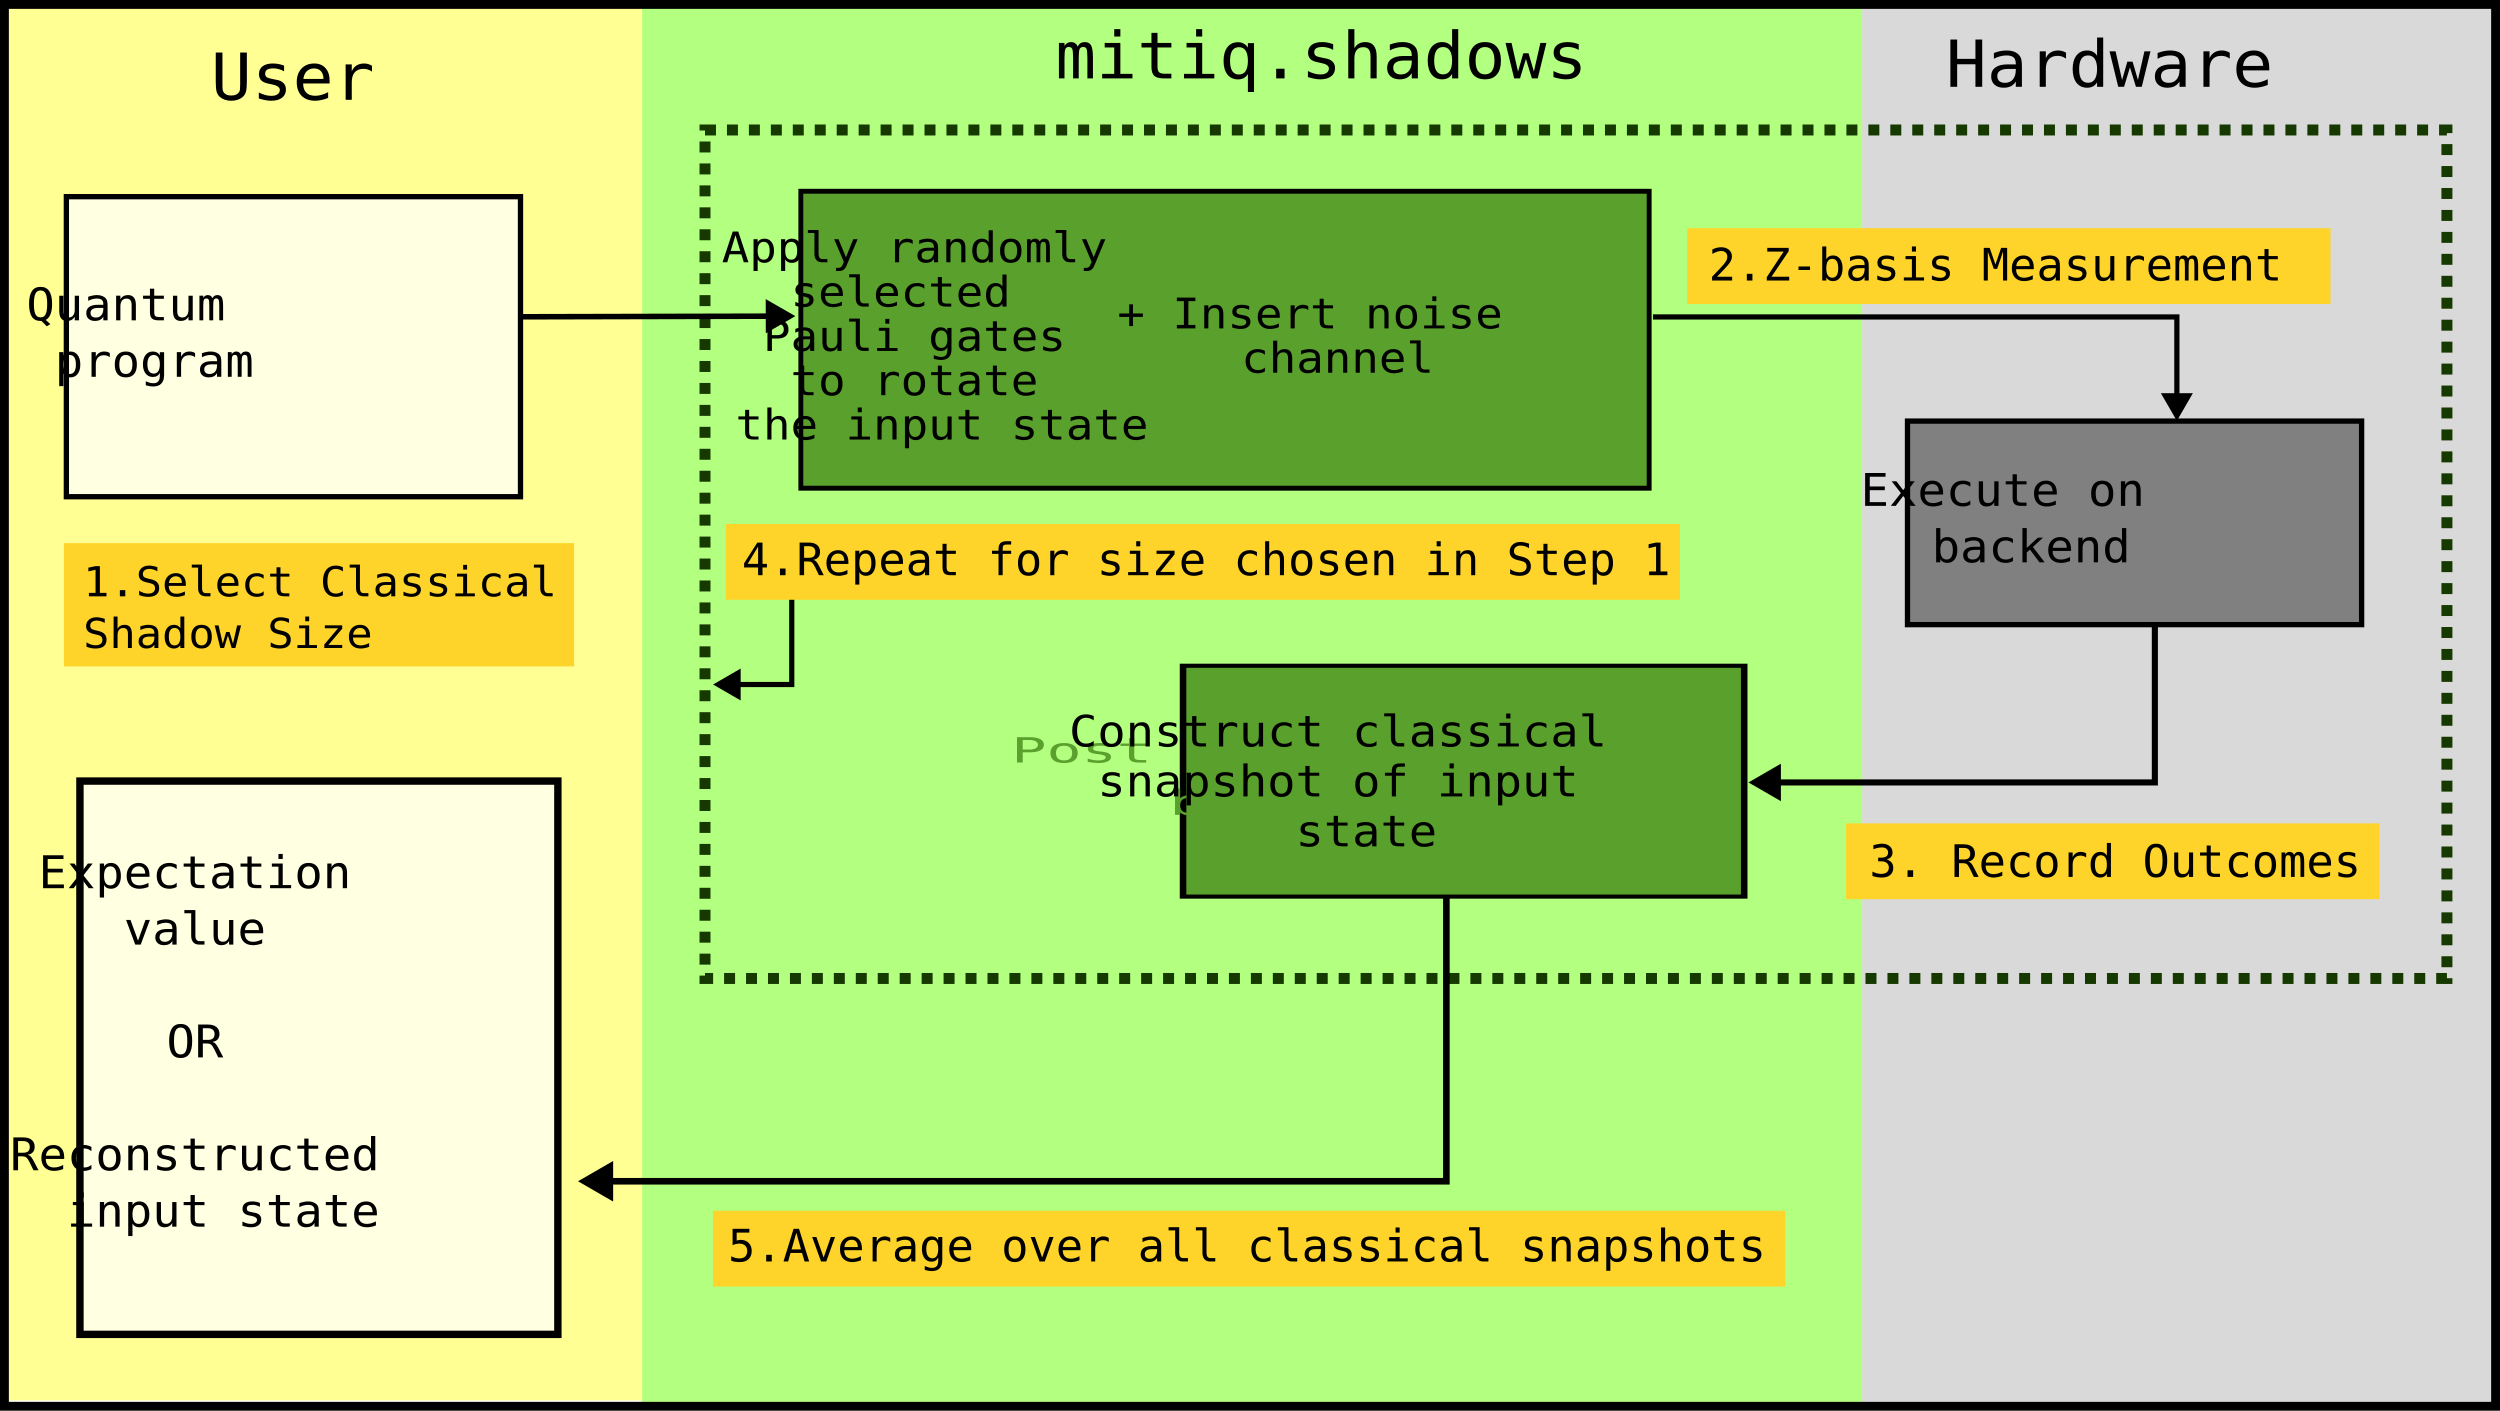
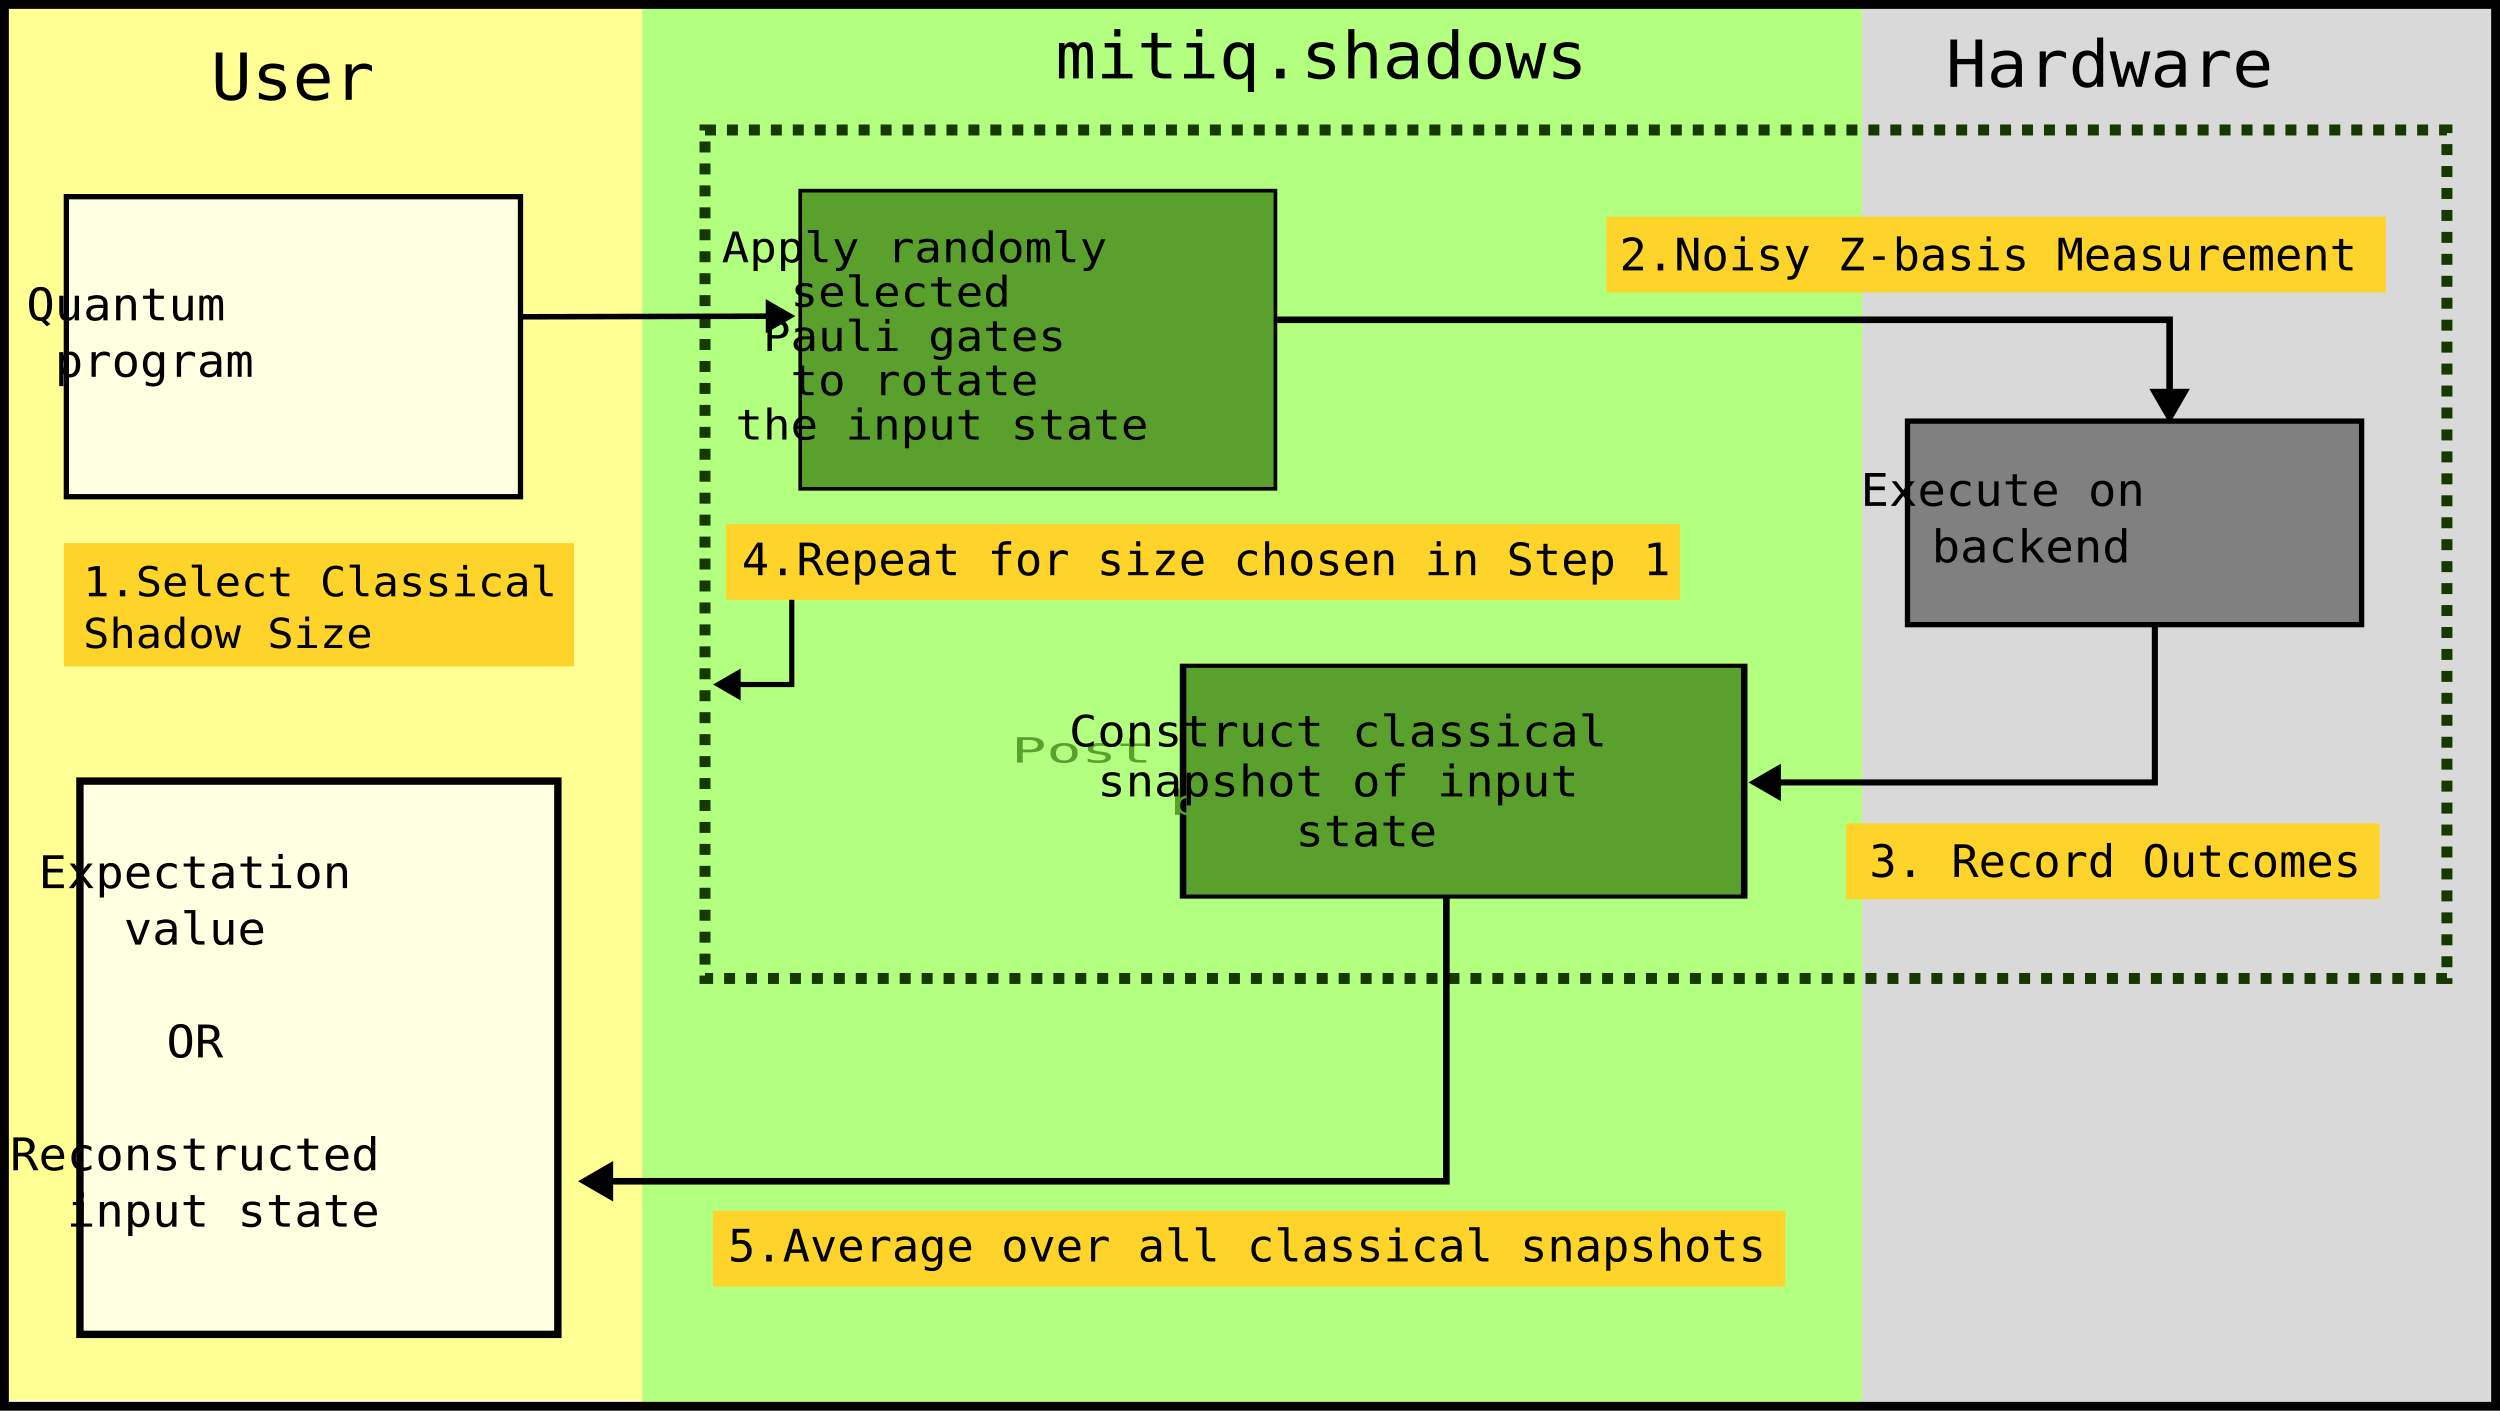
<svg xmlns="http://www.w3.org/2000/svg" width="562.178mm" height="317.227mm" viewBox="0 0 562.179 317.227" version="1.1" id="svg993">
  <defs id="defs987">
    <marker style="overflow:visible" id="marker64" refX="0" refY="0" orient="auto-start-reverse" markerWidth="1" markerHeight="1" viewBox="0 0 1 1" preserveAspectRatio="xMidYMid">
      <path transform="scale(0.5)" style="fill:context-stroke;fill-rule:evenodd;stroke:context-stroke;stroke-width:1pt" d="M 5.77,0 -2.88,5 V -5 Z" id="path64" />
    </marker>
    <marker style="overflow:visible" id="Triangle" refX="0" refY="0" orient="auto-start-reverse" markerWidth="1" markerHeight="1" viewBox="0 0 1 1" preserveAspectRatio="xMidYMid">
      <path transform="scale(0.5)" style="fill:context-stroke;fill-rule:evenodd;stroke:context-stroke;stroke-width:1pt" d="M 5.77,0 -2.88,5 V -5 Z" id="path135" />
    </marker>
    <marker style="overflow:visible" id="Triangle-8" refX="0" refY="0" orient="auto-start-reverse" markerWidth="1" markerHeight="1" viewBox="0 0 1 1" preserveAspectRatio="xMidYMid">
      <path transform="scale(0.5)" style="fill:context-stroke;fill-rule:evenodd;stroke:context-stroke;stroke-width:1pt" d="M 5.77,0 -2.88,5 V -5 Z" id="path135-1" />
    </marker>
    <marker style="overflow:visible" id="Triangle-8-8" refX="0" refY="0" orient="auto-start-reverse" markerWidth="1" markerHeight="1" viewBox="0 0 1 1" preserveAspectRatio="xMidYMid">
      <path transform="scale(0.5)" style="fill:context-stroke;fill-rule:evenodd;stroke:context-stroke;stroke-width:1pt" d="M 5.77,0 -2.88,5 V -5 Z" id="path135-1-9" />
    </marker>
    <marker style="overflow:visible" id="Triangle-5" refX="0" refY="0" orient="auto-start-reverse" markerWidth="1" markerHeight="1" viewBox="0 0 1 1" preserveAspectRatio="xMidYMid">
      <path transform="scale(0.5)" style="fill:context-stroke;fill-rule:evenodd;stroke:context-stroke;stroke-width:1pt" d="M 5.77,0 -2.88,5 V -5 Z" id="path135-0" />
    </marker>
  </defs>
-   <g id="layer1" transform="translate(-406.4464,-322.8653)">
-     <rect x="408.309" y="323.256" width="143.1" height="314.527" fill="#ffff93" id="rect1721" style="stroke-width:0.344" />
-     <text font-family="'Lucida Console', 'Lucida Console_MSFontService', sans-serif" font-weight="400" font-stretch="semi-condensed" font-size="16.933px" id="text1723" x="443.207" y="353.606" style="font-size:14.928px;stroke-width:0.26" transform="scale(1.024036,0.9765281)">
+   <g id="layer1" transform="translate(-387.6837,-323.0432)">
+     <rect x="389.546" y="323.434" width="143.1" height="314.527" fill="#ffff93" id="rect1721" style="stroke-width:0.344" />
+     <text font-family="'Lucida Console', 'Lucida Console_MSFontService', sans-serif" font-weight="400" font-stretch="semi-condensed" font-size="16.933px" id="text1723" x="424.885" y="353.788" style="font-size:14.928px;stroke-width:0.26" transform="scale(1.024036,0.9765281)">
      <tspan style="font-style:normal;font-variant:normal;font-weight:normal;font-stretch:normal;font-size:14.928px;font-family:Monospace;-inkscape-font-specification:Monospace;stroke-width:0.26" id="tspan8">User</tspan>
    </text>
-     <rect x="550.854" y="324.712" width="275.118" height="314.518" fill="#afffff" id="rect1725" style="opacity:1;fill:#b3ff80;fill-opacity:1;stroke-width:0.376" />
-     <text font-weight="400" font-stretch="semi-condensed" font-size="16.933px" id="text1727" x="628.646" y="348.677" style="font-weight:400;font-stretch:semi-condensed;font-size:14.928px;font-family:'Lucida Console', 'Lucida Console_MSFontService', sans-serif;stroke-width:0.26" transform="scale(1.024036,0.9765281)">
+     <rect x="532.091" y="324.89" width="275.118" height="314.518" fill="#afffff" id="rect1725" style="opacity:1;fill:#b3ff80;fill-opacity:1;stroke-width:0.376" />
+     <text font-weight="400" font-stretch="semi-condensed" font-size="16.933px" id="text1727" x="610.324" y="348.859" style="font-weight:400;font-stretch:semi-condensed;font-size:14.928px;font-family:'Lucida Console', 'Lucida Console_MSFontService', sans-serif;stroke-width:0.26" transform="scale(1.024036,0.9765281)">
      <tspan style="font-style:normal;font-variant:normal;font-weight:normal;font-stretch:normal;font-size:14.928px;font-family:Monospace;-inkscape-font-specification:Monospace;stroke-width:0.26" id="tspan6">mitiq.shadows</tspan>
    </text>
-     <g id="g980" transform="matrix(0.9932722,0,0,0.9812791,729.9316,304.284)">
+     <g id="g980" transform="matrix(0.9932722,0,0,0.9812791,711.1689,304.462)">
      <rect x="-164.273" y="296.399" width="242.771" height="17.373" id="rect1522" style="fill:#ffd42a;stroke-width:0.352" />
      <text font-weight="400" font-stretch="semi-condensed" font-size="10.583px" id="text1524" x="-160.851" y="308.02" style="font-weight:400;font-stretch:semi-condensed;font-size:10.271px;font-family:'Lucida Console', 'Lucida Console_MSFontService', sans-serif;stroke-width:0.265">
        <tspan style="font-style:normal;font-variant:normal;font-weight:normal;font-stretch:normal;font-size:10.271px;font-family:Monospace;-inkscape-font-specification:Monospace" id="tspan1">5.Average over all classical snapshots</tspan>
      </text>
    </g>
-     <g id="g32" transform="matrix(0.93195,0,0,0.93195,513.159,24.99246)">
+     <g id="g32" transform="matrix(0.93195,0,0,0.93195,494.3962,25.17043)">
      <g id="g50" transform="translate(-1.476125,14.57045)">
        <g id="g996" transform="matrix(1.748743,0,0,1.102178,46.65363,245.7414)" style="fill:#ffd42a">
          <rect x="-82.494" y="172.713" width="70.397" height="26.987" fill="#f2f2f2" id="rect1512" style="fill:#ffd42a;stroke-width:0.228" />
          <text font-weight="400" font-stretch="semi-condensed" font-size="9.525px" id="text1516" x="-78.588" y="183.826" style="font-weight:400;font-stretch:semi-condensed;font-size:9.525px;font-family:'Lucida Console', 'Lucida Console_MSFontService', sans-serif;fill:#ffd42a;stroke-width:0.265" />
          <text xml:space="preserve" style="font-style:normal;font-variant:normal;font-weight:normal;font-stretch:normal;font-size:8.713px;line-height:0.85;font-family:Monospace;-inkscape-font-specification:Monospace;fill:#99ff55;stroke:#000000;stroke-width:1.544;stroke-linecap:square;stroke-miterlimit:0;paint-order:stroke fill markers" x="-98.604" y="149.742" id="text2" transform="scale(0.7794904,1.282889)">
            <tspan id="tspan2" style="stroke-width:1.544" x="-98.604" y="149.742" />
          </text>
        </g>
        <text font-weight="400" font-stretch="semi-condensed" font-size="10.583px" id="text1524-6" x="-90.419" y="461.641" style="font-weight:400;font-stretch:semi-condensed;font-size:10.258px;font-family:'Lucida Console', 'Lucida Console_MSFontService', sans-serif;stroke-width:0.256" transform="scale(1.028301,0.972478)">
          <tspan id="tspan48" x="-90.419" y="461.641">
            <tspan style="font-style:normal;font-variant:normal;font-weight:normal;font-stretch:normal;font-family:Monospace;-inkscape-font-specification:Monospace;stroke-width:0.256" id="tspan1-1">1.Select Classical</tspan>
          </tspan>
          <tspan id="tspan49" x="-90.419" y="474.464">
            <tspan style="font-style:normal;font-variant:normal;font-weight:normal;font-stretch:normal;font-family:Monospace;-inkscape-font-specification:Monospace;stroke-width:0.256" id="tspan50">Shadow Size</tspan>
          </tspan>
        </text>
      </g>
      <text xml:space="preserve" style="font-size:8.467px;line-height:1.05;font-family:Monospace;-inkscape-font-specification:'Monospace, Normal';fill:#5aa02c;stroke:#000000;stroke-width:0.282;stroke-linecap:square;stroke-miterlimit:0;paint-order:stroke fill markers" x="66.326" y="445.157" id="text32">
        <tspan id="tspan32" style="stroke-width:0.282" x="66.326" y="445.157"> </tspan>
      </text>
    </g>
-     <g id="g47" transform="translate(619.8924,8.187161)" style="stroke-width:1.1;stroke-dasharray:none">
-       <rect x="-33.362" y="357.688" width="190.764" height="66.771" stroke="#000000" stroke-width="1.628" stroke-miterlimit="8" fill="#ddffff" id="rect1769" style="fill:#5aa02c;stroke-width:1.1;stroke-dasharray:none" />
+     <g id="g47" transform="translate(601.1297,8.365128)" style="stroke-width:1.1;stroke-dasharray:none">
+       <rect x="-33.499" y="357.551" width="106.86" height="67.046" stroke="#000000" stroke-width="1.628" stroke-miterlimit="8" fill="#ddffff" id="rect1769" style="fill:#5aa02c;stroke-width:0.825;stroke-dasharray:none" />
      <text xml:space="preserve" style="font-style:normal;font-variant:normal;font-weight:normal;font-stretch:normal;font-size:9.878px;line-height:1.05;font-family:Monospace;-inkscape-font-specification:'Monospace, Normal';font-variant-ligatures:normal;font-variant-caps:normal;font-variant-numeric:normal;font-variant-east-asian:normal;letter-spacing:0px;word-spacing:0px;fill:#000000;fill-opacity:1;stroke:none;stroke-width:1.1;stroke-dasharray:none" x="19.257" y="388.956" id="text916" transform="scale(1.040934,0.9606755)">
        <tspan x="19.257" y="388.956" style="font-style:normal;font-variant:normal;font-weight:normal;font-stretch:normal;font-size:9.878px;line-height:1.05;font-family:Monospace;-inkscape-font-specification:'Monospace, Normal';font-variant-ligatures:normal;font-variant-caps:normal;font-variant-numeric:normal;font-variant-east-asian:normal;text-align:center;text-anchor:middle;stroke-width:1.1;stroke-dasharray:none" id="tspan24">Apply randomly</tspan>
        <tspan x="19.257" y="399.328" style="font-style:normal;font-variant:normal;font-weight:normal;font-stretch:normal;font-size:9.878px;line-height:1.05;font-family:Monospace;-inkscape-font-specification:'Monospace, Normal';font-variant-ligatures:normal;font-variant-caps:normal;font-variant-numeric:normal;font-variant-east-asian:normal;text-align:center;text-anchor:middle;stroke-width:1.1;stroke-dasharray:none" id="tspan39">selected </tspan>
        <tspan x="19.257" y="409.699" style="font-style:normal;font-variant:normal;font-weight:normal;font-stretch:normal;font-size:9.878px;line-height:1.05;font-family:Monospace;-inkscape-font-specification:'Monospace, Normal';font-variant-ligatures:normal;font-variant-caps:normal;font-variant-numeric:normal;font-variant-east-asian:normal;text-align:center;text-anchor:middle;stroke-width:1.1;stroke-dasharray:none" id="tspan40">Pauli gates</tspan>
        <tspan x="19.257" y="420.071" style="font-style:normal;font-variant:normal;font-weight:normal;font-stretch:normal;font-size:9.878px;line-height:1.05;font-family:Monospace;-inkscape-font-specification:'Monospace, Normal';font-variant-ligatures:normal;font-variant-caps:normal;font-variant-numeric:normal;font-variant-east-asian:normal;text-align:center;text-anchor:middle;stroke-width:1.1;stroke-dasharray:none" id="tspan41">to rotate</tspan>
        <tspan x="19.257" y="430.443" style="font-style:normal;font-variant:normal;font-weight:normal;font-stretch:normal;font-size:9.878px;line-height:1.05;font-family:Monospace;-inkscape-font-specification:'Monospace, Normal';font-variant-ligatures:normal;font-variant-caps:normal;font-variant-numeric:normal;font-variant-east-asian:normal;text-align:center;text-anchor:middle;stroke-width:1.1;stroke-dasharray:none" id="tspan42">the input state</tspan>
      </text>
      <text xml:space="preserve" style="font-style:normal;font-variant:normal;font-weight:normal;font-stretch:normal;font-size:9.878px;line-height:1.05;font-family:Monospace;-inkscape-font-specification:'Monospace, Normal';font-variant-ligatures:normal;font-variant-caps:normal;font-variant-numeric:normal;font-variant-east-asian:normal;letter-spacing:0px;word-spacing:0px;fill:#000000;fill-opacity:1;stroke:none;stroke-width:1.1;stroke-dasharray:none" x="104.719" y="404.43" id="text916-60" transform="scale(1.040934,0.9606755)">
-         <tspan x="104.719" y="404.43" style="font-style:normal;font-variant:normal;font-weight:normal;font-stretch:normal;font-size:9.878px;line-height:1.05;font-family:Monospace;-inkscape-font-specification:'Monospace, Normal';font-variant-ligatures:normal;font-variant-caps:normal;font-variant-numeric:normal;font-variant-east-asian:normal;text-align:center;text-anchor:middle;stroke-width:1.1;stroke-dasharray:none" id="tspan42-9">+ Insert noise</tspan>
-         <tspan x="104.719" y="414.802" style="font-style:normal;font-variant:normal;font-weight:normal;font-stretch:normal;font-size:9.878px;line-height:1.05;font-family:Monospace;-inkscape-font-specification:'Monospace, Normal';font-variant-ligatures:normal;font-variant-caps:normal;font-variant-numeric:normal;font-variant-east-asian:normal;text-align:center;text-anchor:middle;stroke-width:1.1;stroke-dasharray:none" id="tspan46">channel</tspan>
+         <tspan x="104.719" y="404.43" style="font-style:normal;font-variant:normal;font-weight:normal;font-stretch:normal;font-size:9.878px;line-height:1.05;font-family:Monospace;-inkscape-font-specification:'Monospace, Normal';font-variant-ligatures:normal;font-variant-caps:normal;font-variant-numeric:normal;font-variant-east-asian:normal;text-align:center;text-anchor:middle;stroke-width:1.1;stroke-dasharray:none" id="tspan46" />
      </text>
    </g>
-     <g id="g34" transform="translate(705.2147,8.80798)">
+     <g id="g34" transform="translate(686.452,8.985946)">
      <g id="g6" transform="matrix(1.235681,0,0,0.7724123,-26.70725,105.4864)" style="fill:#5aa02c">
        <rect x="-4.878" y="463.844" width="102.121" height="67.204" stroke="#000000" stroke-width="1.195" stroke-miterlimit="8" fill="#ddffff" id="rect1769-3" style="fill:#5aa02c" />
        <text xml:space="preserve" style="font-style:normal;font-variant:normal;font-weight:normal;font-stretch:normal;font-size:10.382px;line-height:0.75;font-family:Monospace;-inkscape-font-specification:'Monospace, Normal';font-variant-ligatures:normal;font-variant-caps:normal;font-variant-numeric:normal;font-variant-east-asian:normal;letter-spacing:0px;word-spacing:0px;fill:#5aa02c;fill-opacity:1;stroke:none;stroke-width:0.261" x="45.943" y="503.283" id="text916-6" transform="scale(1.022868,0.9776431)">
          <tspan x="45.943" y="503.283" style="font-style:normal;font-variant:normal;font-weight:normal;font-stretch:normal;font-size:10.382px;line-height:0.75;font-family:Monospace;-inkscape-font-specification:'Monospace, Normal';font-variant-ligatures:normal;font-variant-caps:normal;font-variant-numeric:normal;font-variant-east-asian:normal;text-align:center;text-anchor:middle;fill:#5aa02c;stroke-width:0.261" id="tspan10-5">Post processing</tspan>
          <tspan x="45.943" y="511.07" style="font-style:normal;font-variant:normal;font-weight:normal;font-stretch:normal;font-size:10.382px;line-height:0.75;font-family:Monospace;-inkscape-font-specification:'Monospace, Normal';font-variant-ligatures:normal;font-variant-caps:normal;font-variant-numeric:normal;font-variant-east-asian:normal;text-align:center;text-anchor:middle;fill:#5aa02c;stroke-width:0.261" id="tspan16" />
          <tspan x="45.943" y="518.856" style="font-style:normal;font-variant:normal;font-weight:normal;font-stretch:normal;font-size:10.382px;line-height:0.75;font-family:Monospace;-inkscape-font-specification:'Monospace, Normal';font-variant-ligatures:normal;font-variant-caps:normal;font-variant-numeric:normal;font-variant-east-asian:normal;text-align:center;text-anchor:middle;fill:#5aa02c;stroke-width:0.261" id="tspan11-3">by mitiq</tspan>
        </text>
      </g>
      <text xml:space="preserve" style="font-style:normal;font-variant:normal;font-weight:normal;font-stretch:normal;font-size:10.159px;line-height:1.15;font-family:Monospace;-inkscape-font-specification:'Monospace, Normal';font-variant-ligatures:normal;font-variant-caps:normal;font-variant-numeric:normal;font-variant-east-asian:normal;letter-spacing:0px;word-spacing:0px;fill:#000000;fill-opacity:1;stroke:none;stroke-width:0.255" x="29.551" y="501.65" id="text916-3" transform="scale(1.040934,0.9606755)">
        <tspan x="29.551" y="501.65" style="font-style:normal;font-variant:normal;font-weight:normal;font-stretch:normal;font-size:10.159px;line-height:1.15;font-family:Monospace;-inkscape-font-specification:'Monospace, Normal';font-variant-ligatures:normal;font-variant-caps:normal;font-variant-numeric:normal;font-variant-east-asian:normal;text-align:center;text-anchor:middle;stroke-width:0.255" id="tspan19">Construct classical</tspan>
        <tspan x="29.551" y="513.332" style="font-style:normal;font-variant:normal;font-weight:normal;font-stretch:normal;font-size:10.159px;line-height:1.15;font-family:Monospace;-inkscape-font-specification:'Monospace, Normal';font-variant-ligatures:normal;font-variant-caps:normal;font-variant-numeric:normal;font-variant-east-asian:normal;text-align:center;text-anchor:middle;stroke-width:0.255" id="tspan63">snapshot of input</tspan>
        <tspan x="29.551" y="525.014" style="font-style:normal;font-variant:normal;font-weight:normal;font-stretch:normal;font-size:10.159px;line-height:1.15;font-family:Monospace;-inkscape-font-specification:'Monospace, Normal';font-variant-ligatures:normal;font-variant-caps:normal;font-variant-numeric:normal;font-variant-east-asian:normal;text-align:center;text-anchor:middle;stroke-width:0.255" id="tspan64">state</tspan>
      </text>
    </g>
-     <g id="g2" transform="translate(624.5932,86.87733)">
-       <rect x="-200.172" y="411.628" width="107.476" height="124.423" stroke-miterlimit="8" id="rect1743" style="fill:#ffffe1;stroke:#000000;stroke-width:1.662;stroke-miterlimit:8" />
-       <text xml:space="preserve" style="font-style:normal;font-variant:normal;font-weight:normal;font-stretch:normal;font-size:10.382px;line-height:1.25;font-family:Monospace;-inkscape-font-specification:'Monospace, Normal';font-variant-ligatures:normal;font-variant-caps:normal;font-variant-numeric:normal;font-variant-east-asian:normal;letter-spacing:0px;word-spacing:0px;fill:#000000;fill-opacity:1;stroke:none;stroke-width:0.261" x="-142.302" y="445.674" id="text916-7-2" transform="scale(1.022868,0.9776431)">
-         <tspan x="-142.302" y="445.674" style="font-style:normal;font-variant:normal;font-weight:normal;font-stretch:normal;font-size:10.382px;font-family:Monospace;-inkscape-font-specification:'Monospace, Normal';font-variant-ligatures:normal;font-variant-caps:normal;font-variant-numeric:normal;font-variant-east-asian:normal;text-align:center;text-anchor:middle;stroke-width:0.261" id="tspan964-5">Expectation</tspan>
-         <tspan x="-142.302" y="458.652" style="font-style:normal;font-variant:normal;font-weight:normal;font-stretch:normal;font-size:10.382px;font-family:Monospace;-inkscape-font-specification:'Monospace, Normal';font-variant-ligatures:normal;font-variant-caps:normal;font-variant-numeric:normal;font-variant-east-asian:normal;text-align:center;text-anchor:middle;stroke-width:0.261" id="tspan994">value</tspan>
-         <tspan x="-142.302" y="471.629" style="font-style:normal;font-variant:normal;font-weight:normal;font-stretch:normal;font-size:10.382px;font-family:Monospace;-inkscape-font-specification:'Monospace, Normal';font-variant-ligatures:normal;font-variant-caps:normal;font-variant-numeric:normal;font-variant-east-asian:normal;text-align:center;text-anchor:middle;stroke-width:0.261" id="tspan69" />
-         <tspan x="-142.302" y="484.606" style="font-style:normal;font-variant:normal;font-weight:normal;font-stretch:normal;font-size:10.382px;font-family:Monospace;-inkscape-font-specification:'Monospace, Normal';font-variant-ligatures:normal;font-variant-caps:normal;font-variant-numeric:normal;font-variant-east-asian:normal;text-align:center;text-anchor:middle;stroke-width:0.261" id="tspan71">OR</tspan>
-         <tspan x="-142.302" y="497.584" style="font-style:normal;font-variant:normal;font-weight:normal;font-stretch:normal;font-size:10.382px;font-family:Monospace;-inkscape-font-specification:'Monospace, Normal';font-variant-ligatures:normal;font-variant-caps:normal;font-variant-numeric:normal;font-variant-east-asian:normal;text-align:center;text-anchor:middle;stroke-width:0.261" id="tspan72" />
-         <tspan x="-142.302" y="510.561" style="font-style:normal;font-variant:normal;font-weight:normal;font-stretch:normal;font-size:10.382px;font-family:Monospace;-inkscape-font-specification:'Monospace, Normal';font-variant-ligatures:normal;font-variant-caps:normal;font-variant-numeric:normal;font-variant-east-asian:normal;text-align:center;text-anchor:middle;stroke-width:0.261" id="tspan70">Reconstructed</tspan>
-         <tspan x="-142.302" y="523.538" style="font-style:normal;font-variant:normal;font-weight:normal;font-stretch:normal;font-size:10.382px;font-family:Monospace;-inkscape-font-specification:'Monospace, Normal';font-variant-ligatures:normal;font-variant-caps:normal;font-variant-numeric:normal;font-variant-east-asian:normal;text-align:center;text-anchor:middle;stroke-width:0.261" id="tspan67">input state</tspan>
+     <g id="g2" transform="translate(633.1538,83.86414)">
+       <rect x="-227.496" y="414.82" width="107.476" height="124.423" stroke-miterlimit="8" id="rect1743" style="fill:#ffffe1;stroke:#000000;stroke-width:1.662;stroke-miterlimit:8" />
+       <text xml:space="preserve" style="font-style:normal;font-variant:normal;font-weight:normal;font-stretch:normal;font-size:10.382px;line-height:1.25;font-family:Monospace;-inkscape-font-specification:'Monospace, Normal';font-variant-ligatures:normal;font-variant-caps:normal;font-variant-numeric:normal;font-variant-east-asian:normal;letter-spacing:0px;word-spacing:0px;fill:#000000;fill-opacity:1;stroke:none;stroke-width:0.261" x="-169.015" y="448.938" id="text916-7-2" transform="scale(1.022868,0.9776431)">
+         <tspan x="-169.015" y="448.938" style="font-style:normal;font-variant:normal;font-weight:normal;font-stretch:normal;font-size:10.382px;font-family:Monospace;-inkscape-font-specification:'Monospace, Normal';font-variant-ligatures:normal;font-variant-caps:normal;font-variant-numeric:normal;font-variant-east-asian:normal;text-align:center;text-anchor:middle;stroke-width:0.261" id="tspan964-5">Expectation</tspan>
+         <tspan x="-169.015" y="461.916" style="font-style:normal;font-variant:normal;font-weight:normal;font-stretch:normal;font-size:10.382px;font-family:Monospace;-inkscape-font-specification:'Monospace, Normal';font-variant-ligatures:normal;font-variant-caps:normal;font-variant-numeric:normal;font-variant-east-asian:normal;text-align:center;text-anchor:middle;stroke-width:0.261" id="tspan994">value</tspan>
+         <tspan x="-169.015" y="474.893" style="font-style:normal;font-variant:normal;font-weight:normal;font-stretch:normal;font-size:10.382px;font-family:Monospace;-inkscape-font-specification:'Monospace, Normal';font-variant-ligatures:normal;font-variant-caps:normal;font-variant-numeric:normal;font-variant-east-asian:normal;text-align:center;text-anchor:middle;stroke-width:0.261" id="tspan69" />
+         <tspan x="-169.015" y="487.87" style="font-style:normal;font-variant:normal;font-weight:normal;font-stretch:normal;font-size:10.382px;font-family:Monospace;-inkscape-font-specification:'Monospace, Normal';font-variant-ligatures:normal;font-variant-caps:normal;font-variant-numeric:normal;font-variant-east-asian:normal;text-align:center;text-anchor:middle;stroke-width:0.261" id="tspan71">OR</tspan>
+         <tspan x="-169.015" y="500.848" style="font-style:normal;font-variant:normal;font-weight:normal;font-stretch:normal;font-size:10.382px;font-family:Monospace;-inkscape-font-specification:'Monospace, Normal';font-variant-ligatures:normal;font-variant-caps:normal;font-variant-numeric:normal;font-variant-east-asian:normal;text-align:center;text-anchor:middle;stroke-width:0.261" id="tspan72" />
+         <tspan x="-169.015" y="513.825" style="font-style:normal;font-variant:normal;font-weight:normal;font-stretch:normal;font-size:10.382px;font-family:Monospace;-inkscape-font-specification:'Monospace, Normal';font-variant-ligatures:normal;font-variant-caps:normal;font-variant-numeric:normal;font-variant-east-asian:normal;text-align:center;text-anchor:middle;stroke-width:0.261" id="tspan70">Reconstructed</tspan>
+         <tspan x="-169.015" y="526.803" style="font-style:normal;font-variant:normal;font-weight:normal;font-stretch:normal;font-size:10.382px;font-family:Monospace;-inkscape-font-specification:'Monospace, Normal';font-variant-ligatures:normal;font-variant-caps:normal;font-variant-numeric:normal;font-variant-east-asian:normal;text-align:center;text-anchor:middle;stroke-width:0.261" id="tspan67">input state</tspan>
      </text>
    </g>
-     <g id="g4" transform="translate(615.5848,6.650362)">
+     <g id="g4" transform="translate(596.822,6.828329)">
      <g id="g3">
        <rect x="-194.215" y="360.443" width="102.121" height="67.469" stroke="#000000" stroke-width="1.195" stroke-miterlimit="8" fill="#ffffe1" id="rect1737" />
        <text xml:space="preserve" style="font-style:normal;font-variant:normal;font-weight:normal;font-stretch:normal;font-size:10.382px;line-height:1.25;font-family:Monospace;-inkscape-font-specification:'Monospace, Normal';font-variant-ligatures:normal;font-variant-caps:normal;font-variant-numeric:normal;font-variant-east-asian:normal;letter-spacing:0px;word-spacing:0px;fill:#000000;fill-opacity:1;stroke:none;stroke-width:0.261" x="-142.418" y="397.13" id="text1017" transform="scale(1.022868,0.9776431)">
          <tspan id="tspan1015" x="-142.418" y="397.13" style="font-style:normal;font-variant:normal;font-weight:normal;font-stretch:normal;font-size:10.382px;font-family:Monospace;-inkscape-font-specification:'Monospace, Normal';font-variant-ligatures:normal;font-variant-caps:normal;font-variant-numeric:normal;font-variant-east-asian:normal;text-align:center;text-anchor:middle;stroke-width:0.261">Quantum</tspan>
          <tspan x="-142.418" y="410.108" style="font-style:normal;font-variant:normal;font-weight:normal;font-stretch:normal;font-size:10.382px;font-family:Monospace;-inkscape-font-specification:'Monospace, Normal';font-variant-ligatures:normal;font-variant-caps:normal;font-variant-numeric:normal;font-variant-east-asian:normal;text-align:center;text-anchor:middle;stroke-width:0.261" id="tspan1021">program</tspan>
        </text>
      </g>
    </g>
-     <path style="fill:#000000;stroke:#000000;stroke-width:0.1;stroke-linecap:square;stroke-miterlimit:0;paint-order:stroke fill markers" d="M 897.673,530.083 Z" id="path19" />
-     <text xml:space="preserve" style="font-style:normal;font-variant:normal;font-weight:normal;font-stretch:normal;font-size:8.499px;line-height:0.85;font-family:Monospace;-inkscape-font-specification:Monospace;fill:#99ff55;stroke:#000000;stroke-width:1.506;stroke-linecap:square;stroke-miterlimit:0;paint-order:stroke fill markers" x="557.901" y="452.15" id="text3" transform="scale(1.00387,0.9961448)">
-       <tspan id="tspan3" style="stroke-width:1.506" x="557.901" y="452.15"> </tspan>
+     <path style="fill:#000000;stroke:#000000;stroke-width:0.1;stroke-linecap:square;stroke-miterlimit:0;paint-order:stroke fill markers" d="M 878.91,530.261 Z" id="path19" />
+     <text xml:space="preserve" style="font-style:normal;font-variant:normal;font-weight:normal;font-stretch:normal;font-size:8.499px;line-height:0.85;font-family:Monospace;-inkscape-font-specification:Monospace;fill:#99ff55;stroke:#000000;stroke-width:1.506;stroke-linecap:square;stroke-miterlimit:0;paint-order:stroke fill markers" x="539.211" y="452.329" id="text3" transform="scale(1.00387,0.9961448)">
+       <tspan id="tspan3" style="stroke-width:1.506" x="539.211" y="452.329"> </tspan>
    </text>
-     <rect x="825.192" y="324.402" width="141.493" height="313.718" fill="#d9d9d9" id="rect1757" style="stroke-width:0.342" />
-     <text font-family="'Lucida Console', 'Lucida Console_MSFontService', sans-serif" font-weight="400" font-stretch="semi-condensed" font-size="16.933px" id="text1759" x="824.198" y="350.611" style="font-size:14.928px;stroke-width:0.26" transform="scale(1.024036,0.9765281)">
+     <rect x="806.429" y="324.58" width="141.493" height="313.718" fill="#d9d9d9" id="rect1757" style="stroke-width:0.342" />
+     <text font-family="'Lucida Console', 'Lucida Console_MSFontService', sans-serif" font-weight="400" font-stretch="semi-condensed" font-size="16.933px" id="text1759" x="805.876" y="350.793" style="font-size:14.928px;stroke-width:0.26" transform="scale(1.024036,0.9765281)">
      <tspan style="font-style:normal;font-variant:normal;font-weight:normal;font-stretch:normal;font-size:14.928px;font-family:Monospace;-inkscape-font-specification:Monospace;stroke-width:0.26" id="tspan7">Hardware</tspan>
    </text>
-     <g id="g30" transform="translate(649.4532,0.5742236)">
+     <g id="g30" transform="translate(630.6905,0.75219)">
      <rect x="185.934" y="416.983" width="102.121" height="45.773" stroke="#000000" stroke-width="1.195" stroke-miterlimit="8" fill="#a6a6a6" id="rect1761" style="fill:#808080;fill-opacity:1" />
      <text xml:space="preserve" style="font-style:normal;font-variant:normal;font-weight:normal;font-stretch:normal;font-size:10.382px;line-height:1.25;font-family:Monospace;-inkscape-font-specification:'Monospace, Normal';font-variant-ligatures:normal;font-variant-caps:normal;font-variant-numeric:normal;font-variant-east-asian:normal;letter-spacing:0px;word-spacing:0px;fill:#000000;fill-opacity:1;stroke:none;stroke-width:0.261" x="230.839" y="446.023" id="text916-7-0" transform="scale(1.022868,0.9776431)">
        <tspan x="230.839" y="446.023" style="font-style:normal;font-variant:normal;font-weight:normal;font-stretch:normal;font-size:10.382px;font-family:Monospace;-inkscape-font-specification:'Monospace, Normal';font-variant-ligatures:normal;font-variant-caps:normal;font-variant-numeric:normal;font-variant-east-asian:normal;text-align:center;text-anchor:middle;stroke-width:0.261" id="tspan964-4">Execute on</tspan>
        <tspan x="230.839" y="459.001" style="font-style:normal;font-variant:normal;font-weight:normal;font-stretch:normal;font-size:10.382px;font-family:Monospace;-inkscape-font-specification:'Monospace, Normal';font-variant-ligatures:normal;font-variant-caps:normal;font-variant-numeric:normal;font-variant-east-asian:normal;text-align:center;text-anchor:middle;stroke-width:0.261" id="tspan1013">backend</tspan>
      </text>
    </g>
-     <g id="g980-7" transform="matrix(0.9932722,0,0,0.9812791,880.5155,84.55437)">
-       <rect x="-95.326" y="295.148" width="145.664" height="17.373" id="rect1522-7" style="fill:#ffd42a;stroke-width:0.273" />
-       <text font-weight="400" font-stretch="semi-condensed" font-size="10.583px" id="text1524-64" x="-90.441" y="307.14" style="font-weight:400;font-stretch:semi-condensed;font-size:10.271px;font-family:'Lucida Console', 'Lucida Console_MSFontService', sans-serif;stroke-width:0.265">
-         <tspan style="font-style:normal;font-variant:normal;font-weight:normal;font-stretch:normal;font-size:10.271px;font-family:Monospace;-inkscape-font-specification:Monospace" id="tspan1-3">2.Z-basis Measurement</tspan>
+     <g id="g980-7" transform="matrix(0.9932722,0,0,0.9812791,843.588,82.12702)">
+       <rect x="-95.326" y="295.148" width="176.482" height="17.373" id="rect1522-7" style="fill:#ffd42a;stroke-width:0.3" />
+       <text font-weight="400" font-stretch="semi-condensed" font-size="10.583px" id="text1524-64" x="-92.344" y="307.471" style="font-weight:400;font-stretch:semi-condensed;font-size:10.271px;font-family:'Lucida Console', 'Lucida Console_MSFontService', sans-serif;stroke-width:0.265">
+         <tspan style="font-style:normal;font-variant:normal;font-weight:normal;font-stretch:normal;font-size:10.271px;font-family:Monospace;-inkscape-font-specification:Monospace" id="tspan1-3">2.Noisy Z-basis Measurement</tspan>
      </text>
    </g>
-     <g id="g980-7-4" transform="matrix(0.9932722,0,0,0.9812791,886.6147,287.6655)">
+     <g id="g980-7-4" transform="matrix(0.9932722,0,0,0.9812791,867.852,287.8435)">
      <g id="g62" transform="translate(37.73844,-0.3707144)">
        <g id="g63" transform="translate(-7.895565,-70.22064)">
          <rect x="-95.326" y="295.148" width="120.777" height="17.373" id="rect1522-7-7" style="fill:#ffd42a;stroke-width:0.248" />
          <text font-weight="400" font-stretch="semi-condensed" font-size="10.583px" id="text1524-64-7" x="-90.044" y="307.425" style="font-weight:400;font-stretch:semi-condensed;font-size:10.271px;font-family:'Lucida Console', 'Lucida Console_MSFontService', sans-serif;stroke-width:0.265">
            <tspan style="font-style:normal;font-variant:normal;font-weight:normal;font-stretch:normal;font-size:10.271px;font-family:Monospace;-inkscape-font-specification:Monospace" id="tspan1-3-5">3. Record Outcomes</tspan>
          </text>
        </g>
      </g>
    </g>
-     <rect style="mix-blend-mode:normal;fill:none;fill-rule:evenodd;stroke:#163900;stroke-width:2.468;stroke-dasharray:2.468, 2.468;stroke-dashoffset:0;stroke-opacity:1" id="rect1-0" width="391.708" height="190.799" x="564.982" y="352.095" />
-     <path style="display:inline;fill:none;fill-rule:evenodd;stroke:#000000;stroke-width:1.165;stroke-linecap:butt;stroke-linejoin:miter;stroke-dasharray:none;stroke-opacity:1;marker-start:url(#Triangle)" d="m 570.933,476.791 h 13.559 v -24.012" id="path53" />
-     <path style="display:inline;fill:none;fill-rule:evenodd;stroke:#000000;stroke-width:1.483;stroke-linecap:butt;stroke-linejoin:miter;stroke-dasharray:none;stroke-opacity:1;marker-start:url(#Triangle-5)" d="M 541.694,588.497 H 731.695 V 524.639" id="path53-6" />
-     <path style="display:inline;fill:none;fill-rule:evenodd;stroke:#000000;stroke-width:1.37;stroke-linecap:butt;stroke-linejoin:miter;stroke-dasharray:none;stroke-opacity:1;marker-start:url(#Triangle-8)" d="m 804.491,498.813 h 86.52 v -35.902" id="path53-2" />
-     <path style="display:inline;fill:none;fill-rule:evenodd;stroke:#000000;stroke-width:1.17;stroke-linecap:butt;stroke-linejoin:miter;stroke-dasharray:none;stroke-opacity:1;marker-start:url(#Triangle-8-8)" d="M 895.962,413.355 V 394.139 H 778.15" id="path53-2-3" />
-     <g id="g980-7-9" transform="matrix(0.9932722,0,0,0.9812791,723.3435,182.0823)">
+     <rect style="mix-blend-mode:normal;fill:none;fill-rule:evenodd;stroke:#163900;stroke-width:2.468;stroke-dasharray:2.468, 2.468;stroke-dashoffset:0;stroke-opacity:1" id="rect1-0" width="391.708" height="190.799" x="546.22" y="352.273" />
+     <path style="display:inline;fill:none;fill-rule:evenodd;stroke:#000000;stroke-width:1.165;stroke-linecap:butt;stroke-linejoin:miter;stroke-dasharray:none;stroke-opacity:1;marker-start:url(#Triangle)" d="m 552.17,476.969 h 13.559 v -24.012" id="path53" />
+     <path style="display:inline;fill:none;fill-rule:evenodd;stroke:#000000;stroke-width:1.483;stroke-linecap:butt;stroke-linejoin:miter;stroke-dasharray:none;stroke-opacity:1;marker-start:url(#Triangle-5)" d="M 522.932,588.675 H 712.932 V 524.817" id="path53-6" />
+     <path style="display:inline;fill:none;fill-rule:evenodd;stroke:#000000;stroke-width:1.37;stroke-linecap:butt;stroke-linejoin:miter;stroke-dasharray:none;stroke-opacity:1;marker-start:url(#Triangle-8)" d="m 785.729,498.991 h 86.52 v -35.902" id="path53-2" />
+     <path style="display:inline;fill:none;fill-rule:evenodd;stroke:#000000;stroke-width:1.483;stroke-linecap:butt;stroke-linejoin:miter;stroke-dasharray:none;stroke-opacity:1;marker-start:url(#Triangle-8-8)" d="M 875.566,413.096 V 394.953 H 674.879" id="path53-2-3" />
+     <g id="g980-7-9" transform="matrix(0.9932722,0,0,0.9812791,704.5807,182.2603)">
      <g id="g51" transform="translate(-59.3989,-31.6017)">
        <rect x="-95.326" y="295.148" width="216.029" height="17.373" id="rect1522-7-2" style="fill:#ffd42a;stroke-width:0.332" />
        <text font-weight="400" font-stretch="semi-condensed" font-size="10.583px" id="text1524-64-5" x="-91.703" y="306.891" style="font-weight:400;font-stretch:semi-condensed;font-size:10.271px;font-family:'Lucida Console', 'Lucida Console_MSFontService', sans-serif;stroke-width:0.265">
          <tspan style="font-style:normal;font-variant:normal;font-weight:normal;font-stretch:normal;font-size:10.271px;font-family:Monospace;-inkscape-font-specification:Monospace" id="tspan1-3-4">4.Repeat for size chosen in Step 1</tspan>
        </text>
      </g>
    </g>
-     <path style="fill:none;fill-rule:evenodd;stroke:#000000;stroke-width:1.249;stroke-linecap:butt;stroke-linejoin:miter;stroke-dasharray:none;stroke-opacity:1;marker-start:url(#marker64)" d="m 580.858,393.963 -57.898,0.14" id="path63" />
-     <rect style="mix-blend-mode:normal;fill:none;fill-rule:evenodd;stroke:#000000;stroke-width:1.993;stroke-dasharray:none;stroke-opacity:1" id="rect1" width="560.186" height="315.235" x="407.443" y="323.862" />
+     <path style="fill:none;fill-rule:evenodd;stroke:#000000;stroke-width:1.249;stroke-linecap:butt;stroke-linejoin:miter;stroke-dasharray:none;stroke-opacity:1;marker-start:url(#marker64)" d="m 562.095,394.141 -57.898,0.14" id="path63" />
+     <rect style="mix-blend-mode:normal;fill:none;fill-rule:evenodd;stroke:#000000;stroke-width:1.993;stroke-dasharray:none;stroke-opacity:1" id="rect1" width="560.186" height="315.235" x="388.68" y="324.04" />
  </g>
</svg>
